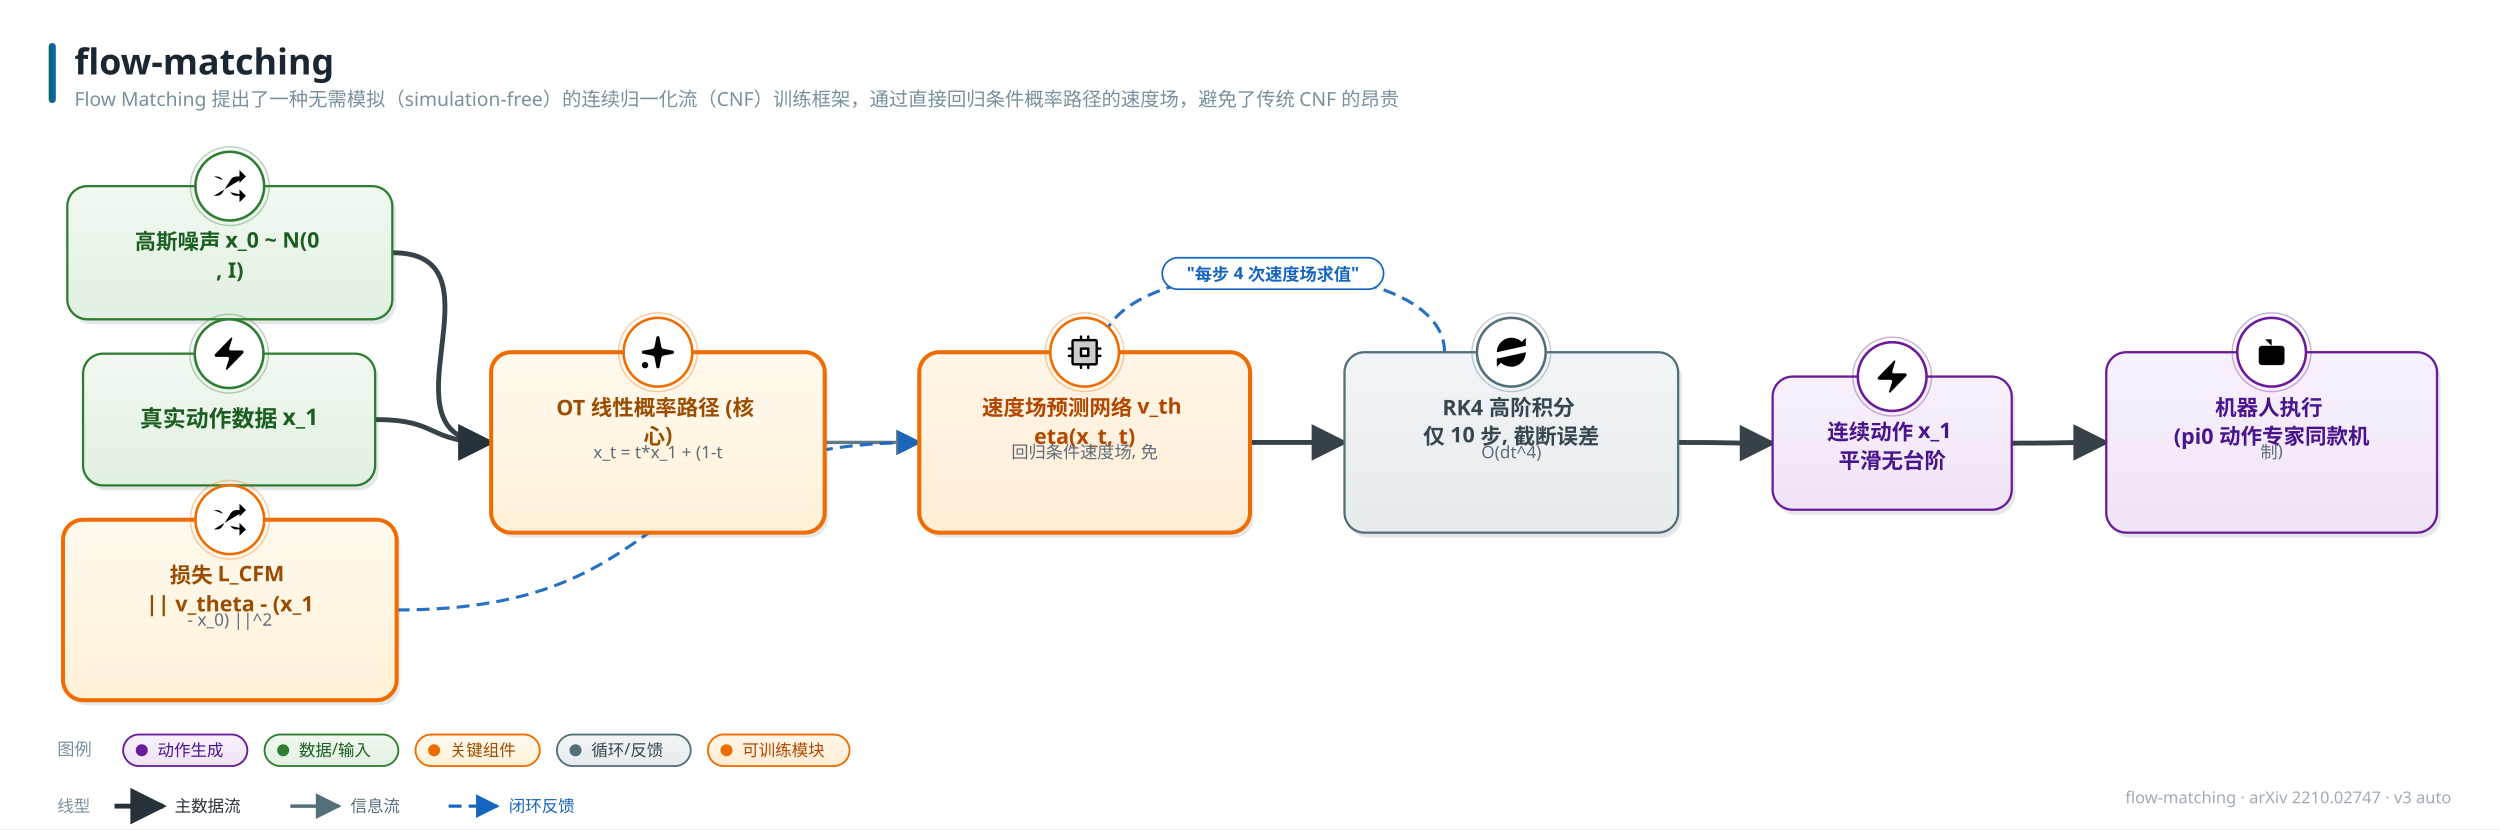
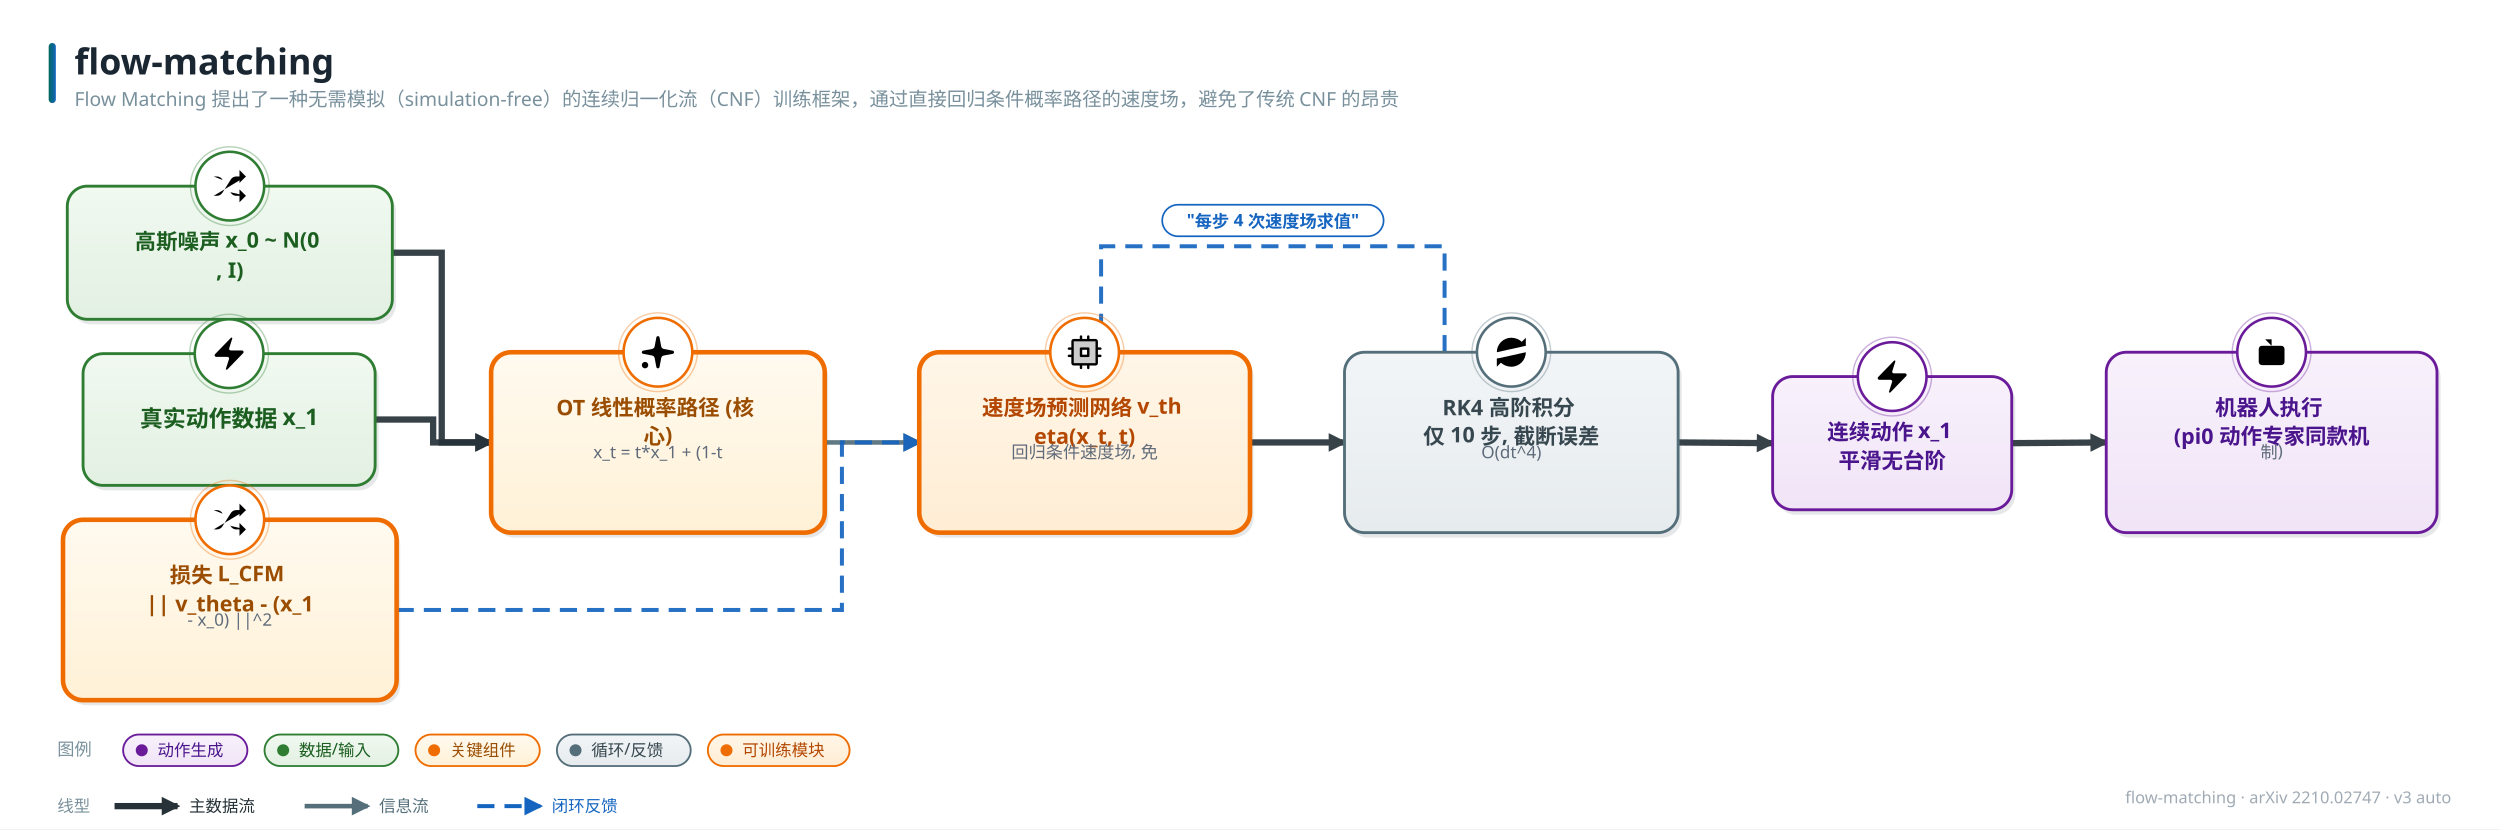
<svg xmlns="http://www.w3.org/2000/svg" width="1746" height="579" viewBox="0 0 1746 579" font-family="'PingFang SC','Hiragino Sans GB','Microsoft YaHei','Segoe UI',sans-serif">
  <style>text{font-family:'PingFang SC','Hiragino Sans GB','Microsoft YaHei','Segoe UI',sans-serif;} .lbl{font-weight:700;}</style>
  <defs>
    <linearGradient id="g-data" x1="0" y1="0" x2="0" y2="1">
      <stop offset="0" stop-color="#f1f9f1" />
      <stop offset="1" stop-color="#e2f0e2" />
    </linearGradient>
    <linearGradient id="g-frozen" x1="0" y1="0" x2="0" y2="1">
      <stop offset="0" stop-color="#f0f7fe" />
      <stop offset="1" stop-color="#dcecfb" />
    </linearGradient>
    <linearGradient id="g-train" x1="0" y1="0" x2="0" y2="1">
      <stop offset="0" stop-color="#fff6e8" />
      <stop offset="1" stop-color="#ffedd4" />
    </linearGradient>
    <linearGradient id="g-loss" x1="0" y1="0" x2="0" y2="1">
      <stop offset="0" stop-color="#fdf0f1" />
      <stop offset="1" stop-color="#f9e0e2" />
    </linearGradient>
    <linearGradient id="g-act" x1="0" y1="0" x2="0" y2="1">
      <stop offset="0" stop-color="#f8f1fb" />
      <stop offset="1" stop-color="#f0e4f7" />
    </linearGradient>
    <linearGradient id="g-loop" x1="0" y1="0" x2="0" y2="1">
      <stop offset="0" stop-color="#f2f5f7" />
      <stop offset="1" stop-color="#e6ebee" />
    </linearGradient>
    <linearGradient id="g-env" x1="0" y1="0" x2="0" y2="1">
      <stop offset="0" stop-color="#eef8f6" />
      <stop offset="1" stop-color="#dcf0ec" />
    </linearGradient>
    <linearGradient id="g-mem" x1="0" y1="0" x2="0" y2="1">
      <stop offset="0" stop-color="#fffef0" />
      <stop offset="1" stop-color="#fdf6d8" />
    </linearGradient>
    <linearGradient id="g-reward" x1="0" y1="0" x2="0" y2="1">
      <stop offset="0" stop-color="#fdf2f7" />
      <stop offset="1" stop-color="#f9e2ed" />
    </linearGradient>
    <linearGradient id="g-key" x1="0" y1="0" x2="0" y2="1">
      <stop offset="0" stop-color="#fffaf0" />
      <stop offset="1" stop-color="#fff1d6" />
    </linearGradient>
    <linearGradient id="g-title" x1="0" y1="0" x2="1" y2="0">
      <stop offset="0" stop-color="#00695c" />
      <stop offset="1" stop-color="#1565c0" />
    </linearGradient>
-     <marker id="arr-main" viewBox="0 0 10 10" refX="9" refY="5" markerWidth="7.5" markerHeight="7.5" orient="auto-start-reverse">
+     <marker id="arr-main" viewBox="0 0 10 10" refX="8.5" refY="5" markerWidth="13" markerHeight="13" markerUnits="userSpaceOnUse" orient="auto-start-reverse">
      <path d="M0 0 L10 5 L0 10 z" fill="#546e7a" />
    </marker>
-     <marker id="arr-thick" viewBox="0 0 10 10" refX="9" refY="5" markerWidth="7.5" markerHeight="7.5" orient="auto-start-reverse">
+     <marker id="arr-thick" viewBox="0 0 10 10" refX="8.5" refY="5" markerWidth="13" markerHeight="13" markerUnits="userSpaceOnUse" orient="auto-start-reverse">
      <path d="M0 0 L10 5 L0 10 z" fill="#263238" />
    </marker>
-     <marker id="arr-thin" viewBox="0 0 10 10" refX="9" refY="5" markerWidth="7.5" markerHeight="7.5" orient="auto-start-reverse">
+     <marker id="arr-thin" viewBox="0 0 10 10" refX="8.5" refY="5" markerWidth="13" markerHeight="13" markerUnits="userSpaceOnUse" orient="auto-start-reverse">
      <path d="M0 0 L10 5 L0 10 z" fill="#9fb0bb" />
    </marker>
-     <marker id="arr-fb" viewBox="0 0 10 10" refX="9" refY="5" markerWidth="7.5" markerHeight="7.5" orient="auto-start-reverse">
+     <marker id="arr-fb" viewBox="0 0 10 10" refX="8.5" refY="5" markerWidth="13" markerHeight="13" markerUnits="userSpaceOnUse" orient="auto-start-reverse">
      <path d="M0 0 L10 5 L0 10 z" fill="#1565c0" />
    </marker>
-     <marker id="arr-loss" viewBox="0 0 10 10" refX="9" refY="5" markerWidth="7.5" markerHeight="7.5" orient="auto-start-reverse">
+     <marker id="arr-loss" viewBox="0 0 10 10" refX="8.5" refY="5" markerWidth="13" markerHeight="13" markerUnits="userSpaceOnUse" orient="auto-start-reverse">
      <path d="M0 0 L10 5 L0 10 z" fill="#c62828" />
    </marker>
  </defs>
  <rect width="1746" height="579" fill="#ffffff" />
  <rect x="34" y="30" width="5" height="42" rx="2.5" fill="url(#g-title)" />
  <text x="52" y="52" font-size="25" font-weight="800" fill="#1a2733">flow-matching</text>
  <text x="52" y="74" font-size="13.5" fill="#78909c">Flow Matching 提出了一种无需模拟（simulation-free）的连续归一化流（CNF）训练框架，通过直接回归条件概率路径的速度场，避免了传统 CNF 的昂贵 </text>
  <text x="1712" y="561" font-size="11.5" fill="#a0aab4" text-anchor="end">flow-matching · arXiv 2210.02747 · v3 auto</text>
-   <path d="M 274.0 176.5 C 358.6 176.5, 258.4 309.0, 343.0 309.0" fill="none" stroke="#263238" stroke-width="3.4" marker-end="url(#arr-thick)" opacity="0.92" />
-   <path d="M 262.0 293.0 C 308.0 293.0, 297.0 309.0, 343.0 309.0" fill="none" stroke="#263238" stroke-width="3.4" marker-end="url(#arr-thick)" opacity="0.92" />
-   <path d="M 576.0 309.0 C 622.0 309.0, 596.0 309.0, 642.0 309.0" fill="none" stroke="#546e7a" stroke-width="2.4" marker-end="url(#arr-main)" opacity="0.92" />
-   <path d="M 277.0 426.0 C 479.4 426.0, 439.6 309.0, 642.0 309.0" fill="none" stroke="#1565c0" stroke-width="2.2" stroke-dasharray="9 5" marker-end="url(#arr-fb)" opacity="0.92" />
-   <path d="M 873.0 309.0 C 919.0 309.0, 893.0 309.0, 939.0 309.0" fill="none" stroke="#263238" stroke-width="3.4" marker-end="url(#arr-thick)" opacity="0.92" />
-   <path d="M 1008.9 246.0 C 1008.9 172.0, 769.0 172.0, 769.0 246.0" fill="none" stroke="#1565c0" stroke-width="2.2" stroke-dasharray="9 5" marker-end="url(#arr-fb)" opacity="0.92" />
-   <path d="M 1172.0 309.0 C 1218.0 309.0, 1192.0 309.5, 1238.0 309.5" fill="none" stroke="#263238" stroke-width="3.4" marker-end="url(#arr-thick)" opacity="0.92" />
-   <path d="M 1405.0 309.5 C 1451.0 309.5, 1425.0 309.0, 1471.0 309.0" fill="none" stroke="#263238" stroke-width="3.4" marker-end="url(#arr-thick)" opacity="0.92" />
+   <path d="M 274.0 176.5 L 308.5 176.5 L 308.5 309.0 L 343.0 309.0" fill="none" stroke="#263238" stroke-width="4.4" marker-end="url(#arr-thick)" opacity="0.92" />
+   <path d="M 262.0 293.0 L 302.5 293.0 L 302.5 309.0 L 343.0 309.0" fill="none" stroke="#263238" stroke-width="4.4" marker-end="url(#arr-thick)" opacity="0.92" />
+   <path d="M 576.0 309.0 L 642.0 309.0" fill="none" stroke="#546e7a" stroke-width="3.2" marker-end="url(#arr-main)" opacity="0.92" />
+   <path d="M 277.0 426.0 L 588.0 426.0 L 588.0 309.0 L 642.0 309.0" fill="none" stroke="#1565c0" stroke-width="2.8" stroke-dasharray="12 7" marker-end="url(#arr-fb)" opacity="0.92" />
+   <path d="M 873.0 309.0 L 939.0 309.0" fill="none" stroke="#263238" stroke-width="4.4" marker-end="url(#arr-thick)" opacity="0.92" />
+   <path d="M 1008.9 246.0 L 1008.9 172.0 L 769.0 172.0 L 769.0 246.0" fill="none" stroke="#1565c0" stroke-width="2.8" stroke-dasharray="12 7" marker-end="url(#arr-fb)" opacity="0.92" />
+   <path d="M 1172.0 309.0 L 1238.0 309.5" fill="none" stroke="#263238" stroke-width="4.4" marker-end="url(#arr-thick)" opacity="0.92" />
+   <path d="M 1405.0 309.5 L 1471.0 309.0" fill="none" stroke="#263238" stroke-width="4.4" marker-end="url(#arr-thick)" opacity="0.92" />
  <rect x="49.5" y="133.5" width="227" height="93" rx="14" fill="#37474f" opacity="0.13" />
-   <rect x="47" y="130" width="227" height="93" rx="14" fill="url(#g-data)" stroke="#2e7d32" stroke-width="1.6" />
+   <rect x="47" y="130" width="227" height="93" rx="14" fill="url(#g-data)" stroke="#2e7d32" stroke-width="2.0" />
  <circle cx="160.5" cy="130" r="24" fill="#ffffff" stroke="#2e7d32" stroke-width="1.8" />
  <circle cx="160.5" cy="130" r="27.5" fill="none" stroke="#2e7d32" stroke-width="1" opacity="0.35" />
  <g transform="translate(147.0,116.5) scale(1.125)">
    <path d="m18 14 4 4-4 4" />
    <path d="m18 2 4 4-4 4" />
    <path d="M2 18h1.973a4 4 0 0 0 3.3-1.7l5.454-8.6a4 4 0 0 1 3.3-1.7H22" />
    <path d="M2 6h1.972a4 4 0 0 1 3.6 2.2" />
    <path d="M22 18h-6.041a4 4 0 0 1-3.3-1.8l-.359-.45" />
  </g>
  <text x="160.5" y="174" font-size="15" class="lbl" fill="#1b5e20" text-anchor="middle">
    <tspan x="160.5" dy="0">高斯噪声 x_0 ~ N(0</tspan>
    <tspan x="160.5" dy="20">, I)</tspan>
  </text>
  <rect x="345.5" y="249.5" width="233" height="126" rx="14" fill="#37474f" opacity="0.13" />
-   <rect x="343" y="246" width="233" height="126" rx="14" fill="url(#g-key)" stroke="#ef6c00" stroke-width="2.8" />
+   <rect x="343" y="246" width="233" height="126" rx="14" fill="url(#g-key)" stroke="#ef6c00" stroke-width="3.2" />
  <circle cx="459.5" cy="246" r="24" fill="#ffffff" stroke="#ef6c00" stroke-width="1.8" />
  <circle cx="459.5" cy="246" r="27.5" fill="none" stroke="#ef6c00" stroke-width="1" opacity="0.35" />
  <g transform="translate(446.0,232.5) scale(1.125)">
    <path d="M11.017 2.814a1 1 0 0 1 1.966 0l1.051 5.558a2 2 0 0 0 1.594 1.594l5.558 1.051a1 1 0 0 1 0 1.966l-5.558 1.051a2 2 0 0 0-1.594 1.594l-1.051 5.558a1 1 0 0 1-1.966 0l-1.051-5.558a2 2 0 0 0-1.594-1.594l-5.558-1.051a1 1 0 0 1 0-1.966l5.558-1.051a2 2 0 0 0 1.594-1.594z" />
    <path d="M20 2v4" />
    <path d="M22 4h-4" />
    <circle cx="4" cy="20" r="2" />
  </g>
  <text x="459.5" y="290" font-size="15" class="lbl" fill="#9a4d00" text-anchor="middle">
    <tspan x="459.5" dy="0">OT 线性概率路径 (核</tspan>
    <tspan x="459.5" dy="20">心)</tspan>
  </text>
  <text x="459.5" y="320" font-size="12" fill="#5f6b7a" text-anchor="middle">x_t = t*x_1 + (1-t</text>
  <rect x="60.5" y="250.5" width="204" height="92" rx="14" fill="#37474f" opacity="0.13" />
-   <rect x="58" y="247" width="204" height="92" rx="14" fill="url(#g-data)" stroke="#2e7d32" stroke-width="1.6" />
+   <rect x="58" y="247" width="204" height="92" rx="14" fill="url(#g-data)" stroke="#2e7d32" stroke-width="2.0" />
  <circle cx="160.0" cy="247" r="24" fill="#ffffff" stroke="#2e7d32" stroke-width="1.8" />
  <circle cx="160.0" cy="247" r="27.5" fill="none" stroke="#2e7d32" stroke-width="1" opacity="0.35" />
  <g transform="translate(146.5,233.5) scale(1.125)">
    <path d="M4 14a1 1 0 0 1-.78-1.63l9.9-10.2a.5.5 0 0 1 .86.46l-1.92 6.02A1 1 0 0 0 13 10h7a1 1 0 0 1 .78 1.63l-9.9 10.2a.5.5 0 0 1-.86-.46l1.92-6.02A1 1 0 0 0 11 14z" />
  </g>
  <text x="160.0" y="298" font-size="16" class="lbl" fill="#1b5e20" text-anchor="middle">真实动作数据 x_1</text>
  <rect x="644.5" y="249.5" width="231" height="126" rx="14" fill="#37474f" opacity="0.13" />
-   <rect x="642" y="246" width="231" height="126" rx="14" fill="url(#g-train)" stroke="#ef6c00" stroke-width="2.8" />
+   <rect x="642" y="246" width="231" height="126" rx="14" fill="url(#g-train)" stroke="#ef6c00" stroke-width="3.2" />
  <circle cx="757.5" cy="246" r="24" fill="#ffffff" stroke="#ef6c00" stroke-width="1.8" />
  <circle cx="757.5" cy="246" r="27.5" fill="none" stroke="#ef6c00" stroke-width="1" opacity="0.35" />
  <g transform="translate(744.0,232.5) scale(0.1055)">
    <path d="M200,48H56a8,8,0,0,0-8,8V200a8,8,0,0,0,8,8H200a8,8,0,0,0,8-8V56A8,8,0,0,0,200,48ZM152,152H104V104h48Z" opacity="0.2" />
    <path d="M152,96H104a8,8,0,0,0-8,8v48a8,8,0,0,0,8,8h48a8,8,0,0,0,8-8V104A8,8,0,0,0,152,96Zm-8,48H112V112h32Zm88,0H216V112h16a8,8,0,0,0,0-16H216V56a16,16,0,0,0-16-16H160V24a8,8,0,0,0-16,0V40H112V24a8,8,0,0,0-16,0V40H56A16,16,0,0,0,40,56V96H24a8,8,0,0,0,0,16H40v32H24a8,8,0,0,0,0,16H40v40a16,16,0,0,0,16,16H96v16a8,8,0,0,0,16,0V216h32v16a8,8,0,0,0,16,0V216h40a16,16,0,0,0,16-16V160h16a8,8,0,0,0,0-16Zm-32,56H56V56H200v95.87s0,.09,0,.13,0,.09,0,.13V200Z" />
  </g>
  <text x="757.5" y="290" font-size="15" class="lbl" fill="#b34700" text-anchor="middle">
    <tspan x="757.5" dy="0">速度场预测网络 v_th</tspan>
    <tspan x="757.5" dy="20">eta(x_t, t)</tspan>
  </text>
  <text x="757.5" y="320" font-size="12" fill="#5f6b7a" text-anchor="middle">回归条件速度场, 免</text>
  <rect x="46.5" y="366.5" width="233" height="126" rx="14" fill="#37474f" opacity="0.13" />
-   <rect x="44" y="363" width="233" height="126" rx="14" fill="url(#g-key)" stroke="#ef6c00" stroke-width="2.8" />
+   <rect x="44" y="363" width="233" height="126" rx="14" fill="url(#g-key)" stroke="#ef6c00" stroke-width="3.2" />
  <circle cx="160.5" cy="363" r="24" fill="#ffffff" stroke="#ef6c00" stroke-width="1.8" />
  <circle cx="160.5" cy="363" r="27.5" fill="none" stroke="#ef6c00" stroke-width="1" opacity="0.35" />
  <g transform="translate(147.0,349.5) scale(1.125)">
    <path d="m18 14 4 4-4 4" />
    <path d="m18 2 4 4-4 4" />
    <path d="M2 18h1.973a4 4 0 0 0 3.3-1.7l5.454-8.6a4 4 0 0 1 3.3-1.7H22" />
    <path d="M2 6h1.972a4 4 0 0 1 3.6 2.2" />
    <path d="M22 18h-6.041a4 4 0 0 1-3.3-1.8l-.359-.45" />
  </g>
  <text x="160.5" y="407" font-size="15" class="lbl" fill="#9a4d00" text-anchor="middle">
    <tspan x="160.5" dy="0">损失 L_CFM</tspan>
    <tspan x="160.5" dy="20">|| v_theta - (x_1 </tspan>
  </text>
  <text x="160.5" y="437" font-size="12" fill="#5f6b7a" text-anchor="middle">- x_0) ||^2</text>
  <rect x="941.5" y="249.5" width="233" height="126" rx="14" fill="#37474f" opacity="0.13" />
-   <rect x="939" y="246" width="233" height="126" rx="14" fill="url(#g-loop)" stroke="#546e7a" stroke-width="1.6" />
+   <rect x="939" y="246" width="233" height="126" rx="14" fill="url(#g-loop)" stroke="#546e7a" stroke-width="2.0" />
  <circle cx="1055.5" cy="246" r="24" fill="#ffffff" stroke="#546e7a" stroke-width="1.8" />
  <circle cx="1055.5" cy="246" r="27.5" fill="none" stroke="#546e7a" stroke-width="1" opacity="0.35" />
  <g transform="translate(1042.0,232.5) scale(1.125)">
    <path d="M3 12a9 9 0 0 1 9-9 9.75 9.75 0 0 1 6.74 2.74L21 8" />
    <path d="M21 3v5h-5" />
    <path d="M21 12a9 9 0 0 1-9 9 9.75 9.75 0 0 1-6.74-2.74L3 16" />
    <path d="M8 16H3v5" />
  </g>
  <text x="1055.5" y="290" font-size="15" class="lbl" fill="#37474f" text-anchor="middle">
    <tspan x="1055.5" dy="0">RK4 高阶积分</tspan>
    <tspan x="1055.5" dy="20">仅 10 步, 截断误差 </tspan>
  </text>
  <text x="1055.5" y="320" font-size="12" fill="#5f6b7a" text-anchor="middle">O(dt^4)</text>
  <rect x="1240.5" y="266.5" width="167" height="93" rx="14" fill="#37474f" opacity="0.13" />
-   <rect x="1238" y="263" width="167" height="93" rx="14" fill="url(#g-act)" stroke="#6a1b9a" stroke-width="1.6" />
+   <rect x="1238" y="263" width="167" height="93" rx="14" fill="url(#g-act)" stroke="#6a1b9a" stroke-width="2.0" />
  <circle cx="1321.5" cy="263" r="24" fill="#ffffff" stroke="#6a1b9a" stroke-width="1.8" />
  <circle cx="1321.5" cy="263" r="27.5" fill="none" stroke="#6a1b9a" stroke-width="1" opacity="0.35" />
  <g transform="translate(1308.0,249.5) scale(1.125)">
    <path d="M4 14a1 1 0 0 1-.78-1.63l9.9-10.2a.5.5 0 0 1 .86.46l-1.92 6.02A1 1 0 0 0 13 10h7a1 1 0 0 1 .78 1.63l-9.9 10.2a.5.5 0 0 1-.86-.46l1.92-6.02A1 1 0 0 0 11 14z" />
  </g>
  <text x="1321.5" y="307" font-size="15" class="lbl" fill="#4a148c" text-anchor="middle">
    <tspan x="1321.5" dy="0">连续动作 x_1</tspan>
    <tspan x="1321.5" dy="20">平滑无台阶</tspan>
  </text>
  <rect x="1473.5" y="249.5" width="231" height="126" rx="14" fill="#37474f" opacity="0.13" />
-   <rect x="1471" y="246" width="231" height="126" rx="14" fill="url(#g-act)" stroke="#6a1b9a" stroke-width="1.6" />
+   <rect x="1471" y="246" width="231" height="126" rx="14" fill="url(#g-act)" stroke="#6a1b9a" stroke-width="2.0" />
  <circle cx="1586.5" cy="246" r="24" fill="#ffffff" stroke="#6a1b9a" stroke-width="1.8" />
  <circle cx="1586.5" cy="246" r="27.5" fill="none" stroke="#6a1b9a" stroke-width="1" opacity="0.35" />
  <g transform="translate(1573.0,232.5) scale(1.125)">
    <path d="M12 8V4H8" />
    <rect width="16" height="12" x="4" y="8" rx="2" />
    <path d="M2 14h2" />
    <path d="M20 14h2" />
    <path d="M15 13v2" />
    <path d="M9 13v2" />
  </g>
  <text x="1586.5" y="290" font-size="15" class="lbl" fill="#4a148c" text-anchor="middle">
    <tspan x="1586.5" dy="0">机器人执行</tspan>
    <tspan x="1586.5" dy="20">(pi0 动作专家同款机</tspan>
  </text>
  <text x="1586.5" y="320" font-size="12" fill="#5f6b7a" text-anchor="middle">制)</text>
-   <g transform="translate(889.0,191.0)">
+   <g transform="translate(889.0,154.0)">
    <rect x="-77.3" y="-11" width="154.6" height="22" rx="11" fill="#ffffff" stroke="#1565c0" stroke-width="1.2" />
    <text y="4" font-size="12" fill="#1565c0" font-weight="600" text-anchor="middle">"每步 4 次速度场求值"</text>
  </g>
  <text x="40" y="527.5" font-size="12" fill="#78909c">图例</text>
  <g>
    <rect x="86" y="513" width="86.76" height="22" rx="11" fill="url(#g-act)" stroke="#6a1b9a" stroke-width="1.3" />
    <circle cx="99" cy="524" r="4.2" fill="#6a1b9a" />
    <text x="110" y="528" font-size="11.5" fill="#4a148c">动作生成</text>
  </g>
  <g>
    <rect x="184.76" y="513" width="93.43" height="22" rx="11" fill="url(#g-data)" stroke="#2e7d32" stroke-width="1.3" />
    <circle cx="197.76" cy="524" r="4.2" fill="#2e7d32" />
    <text x="208.76" y="528" font-size="11.5" fill="#1b5e20">数据/输入</text>
  </g>
  <g>
    <rect x="290.19" y="513" width="86.76" height="22" rx="11" fill="url(#g-key)" stroke="#ef6c00" stroke-width="1.3" />
    <circle cx="303.19" cy="524" r="4.2" fill="#ef6c00" />
    <text x="314.19" y="528" font-size="11.5" fill="#9a4d00">关键组件</text>
  </g>
  <g>
    <rect x="388.95" y="513" width="93.43" height="22" rx="11" fill="url(#g-loop)" stroke="#546e7a" stroke-width="1.3" />
    <circle cx="401.95" cy="524" r="4.2" fill="#546e7a" />
    <text x="412.95" y="528" font-size="11.5" fill="#37474f">循环/反馈</text>
  </g>
  <g>
    <rect x="494.38" y="513" width="98.95" height="22" rx="11" fill="url(#g-train)" stroke="#ef6c00" stroke-width="1.3" />
    <circle cx="507.38" cy="524" r="4.2" fill="#ef6c00" />
    <text x="518.38" y="528" font-size="11.5" fill="#b34700">可训练模块</text>
  </g>
  <text x="40" y="567" font-size="11.5" fill="#78909c">线型</text>
  <g>
-     <path d="M 80 563 h 34" stroke="#263238" stroke-width="3.4" marker-end="url(#arr-thick)" />
-     <text x="122" y="567" font-size="11.5" fill="#263238">主数据流</text>
-   </g>
-   <g>
-     <path d="M 202.76 563 h 34" stroke="#546e7a" stroke-width="2.4" marker-end="url(#arr-main)" />
-     <text x="244.76" y="567" font-size="11.5" fill="#546e7a">信息流</text>
-   </g>
-   <g>
-     <path d="M 313.33 563 h 34" stroke="#1565c0" stroke-width="2.2" stroke-dasharray="9 5" marker-end="url(#arr-fb)" />
-     <text x="355.33" y="567" font-size="11.5" fill="#1565c0">闭环反馈</text>
+     <path d="M 80 563 h 44" stroke="#263238" stroke-width="4.4" marker-end="url(#arr-thick)" />
+     <text x="132" y="567" font-size="11.5" fill="#263238">主数据流</text>
+   </g>
+   <g>
+     <path d="M 212.76 563 h 44" stroke="#546e7a" stroke-width="3.2" marker-end="url(#arr-main)" />
+     <text x="264.76" y="567" font-size="11.5" fill="#546e7a">信息流</text>
+   </g>
+   <g>
+     <path d="M 333.33 563 h 44" stroke="#1565c0" stroke-width="2.8" stroke-dasharray="12 7" marker-end="url(#arr-fb)" />
+     <text x="385.33" y="567" font-size="11.5" fill="#1565c0">闭环反馈</text>
  </g>
</svg>
